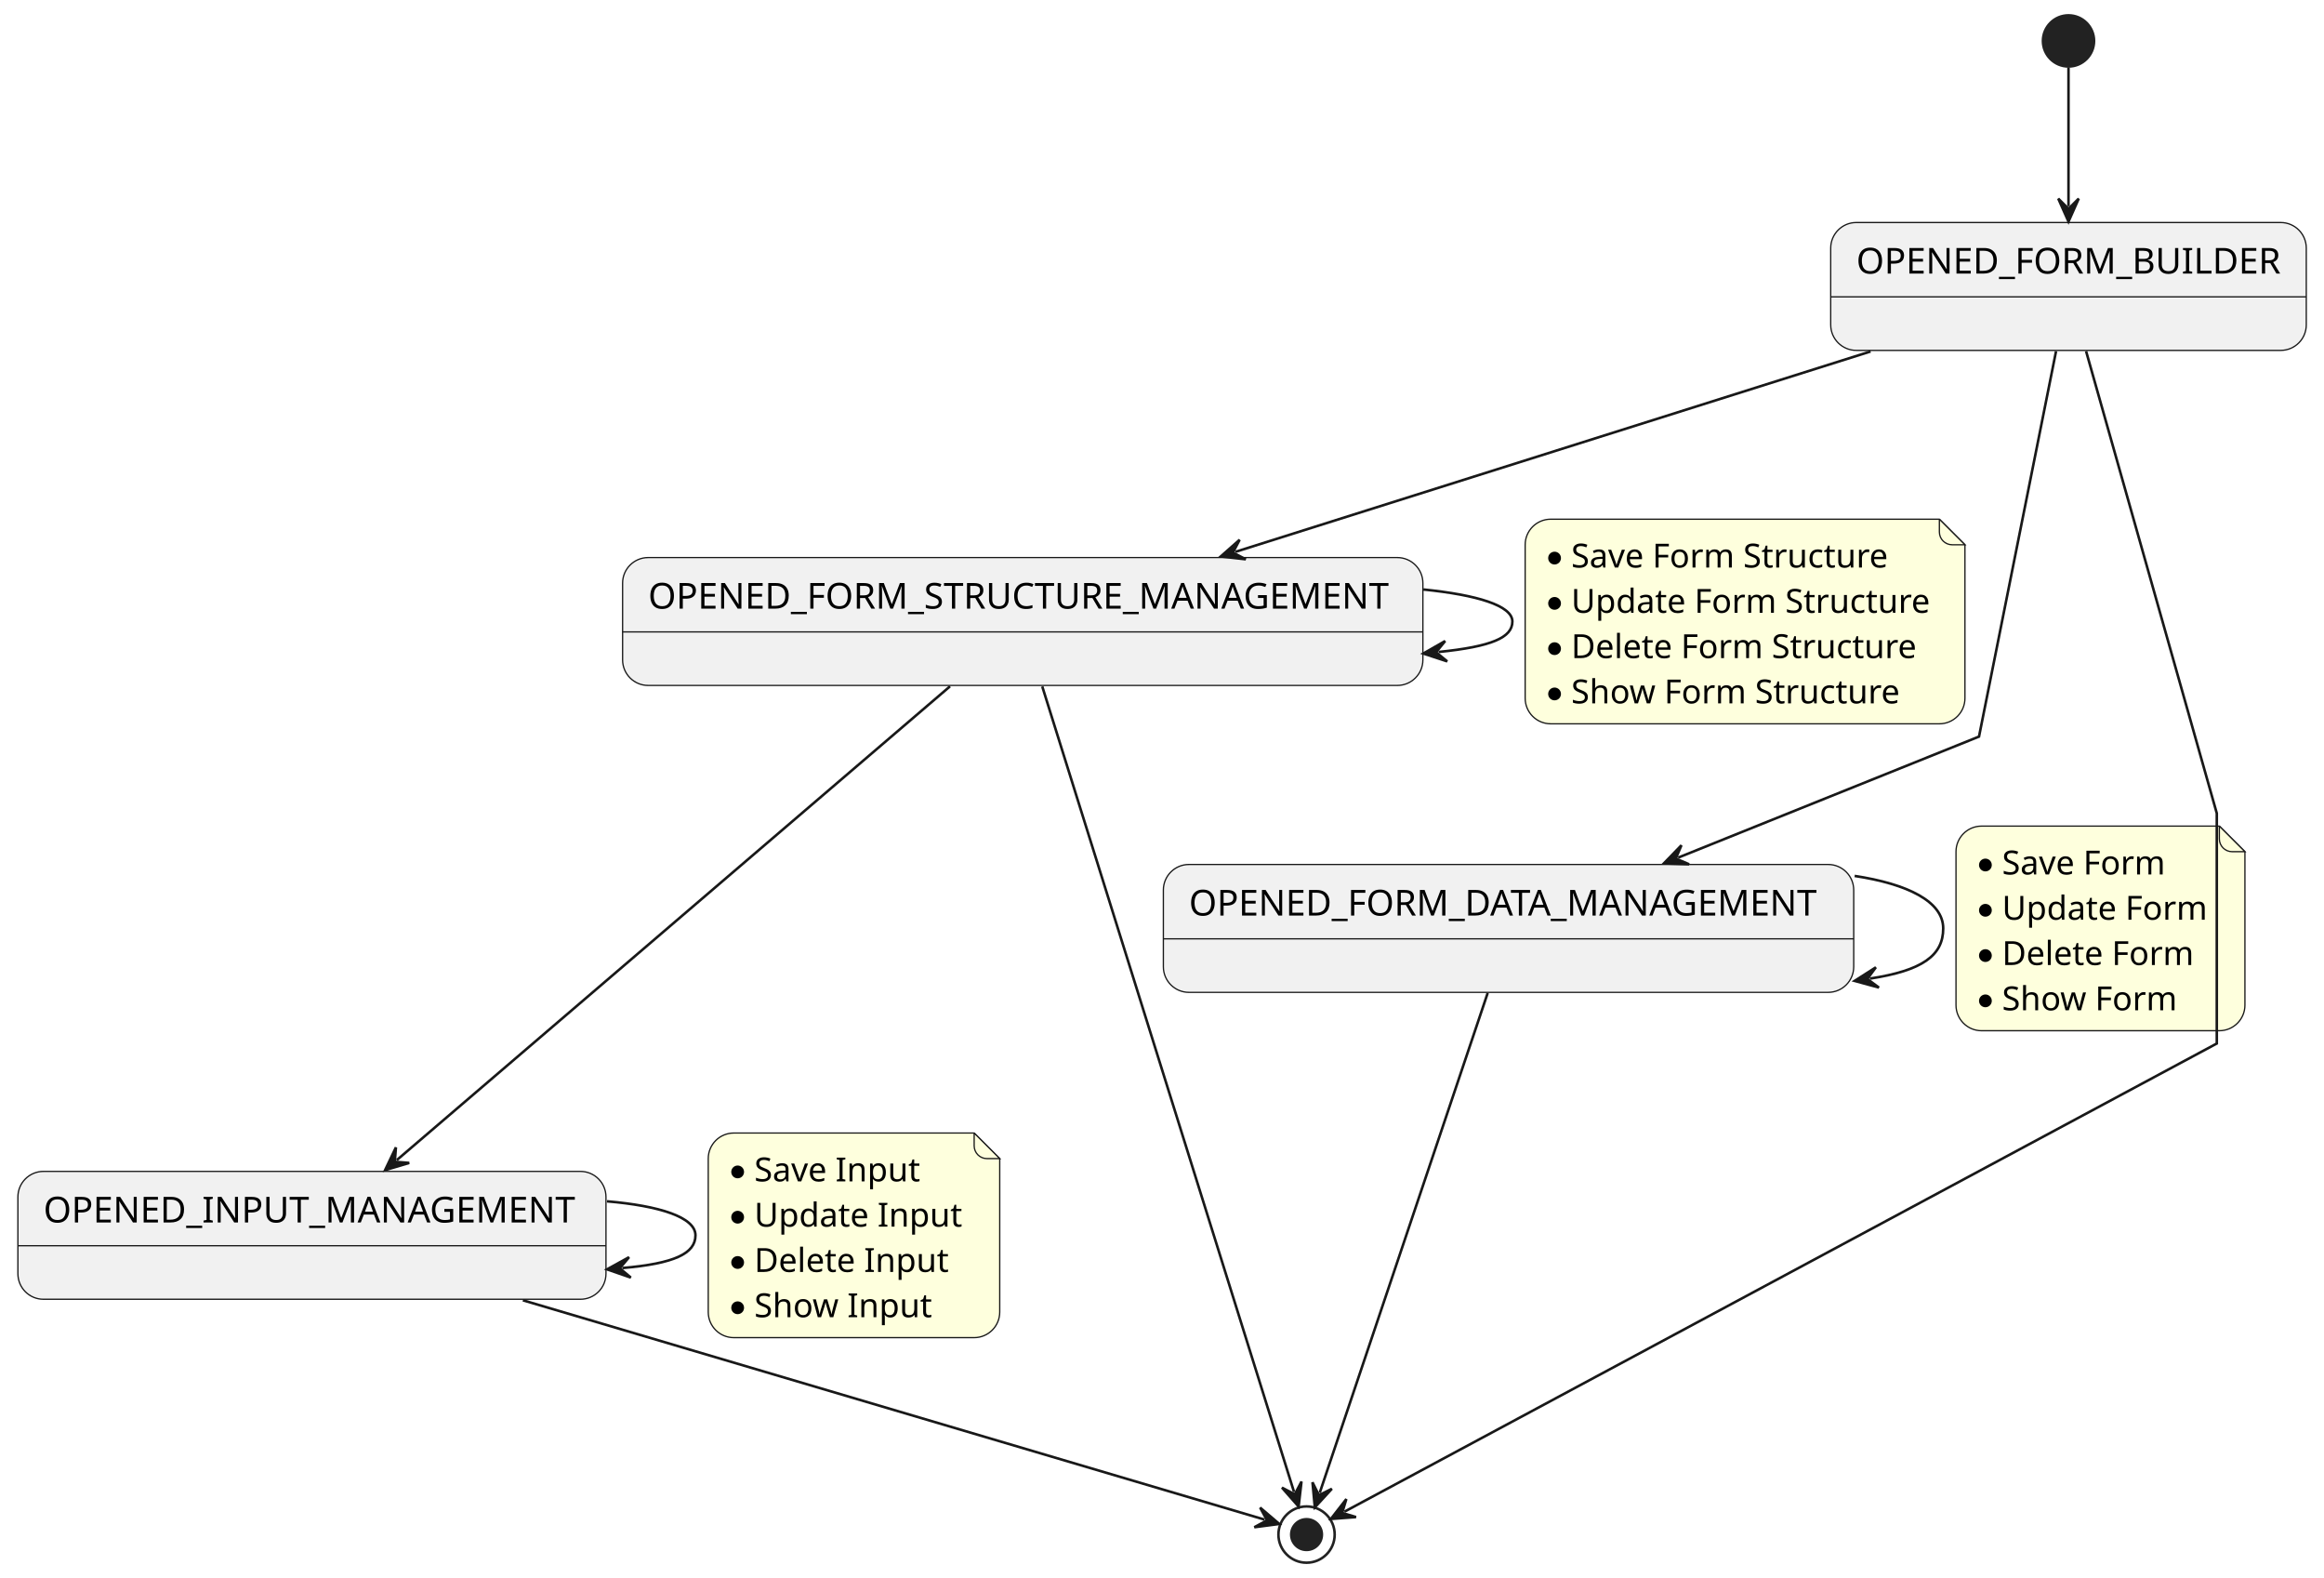
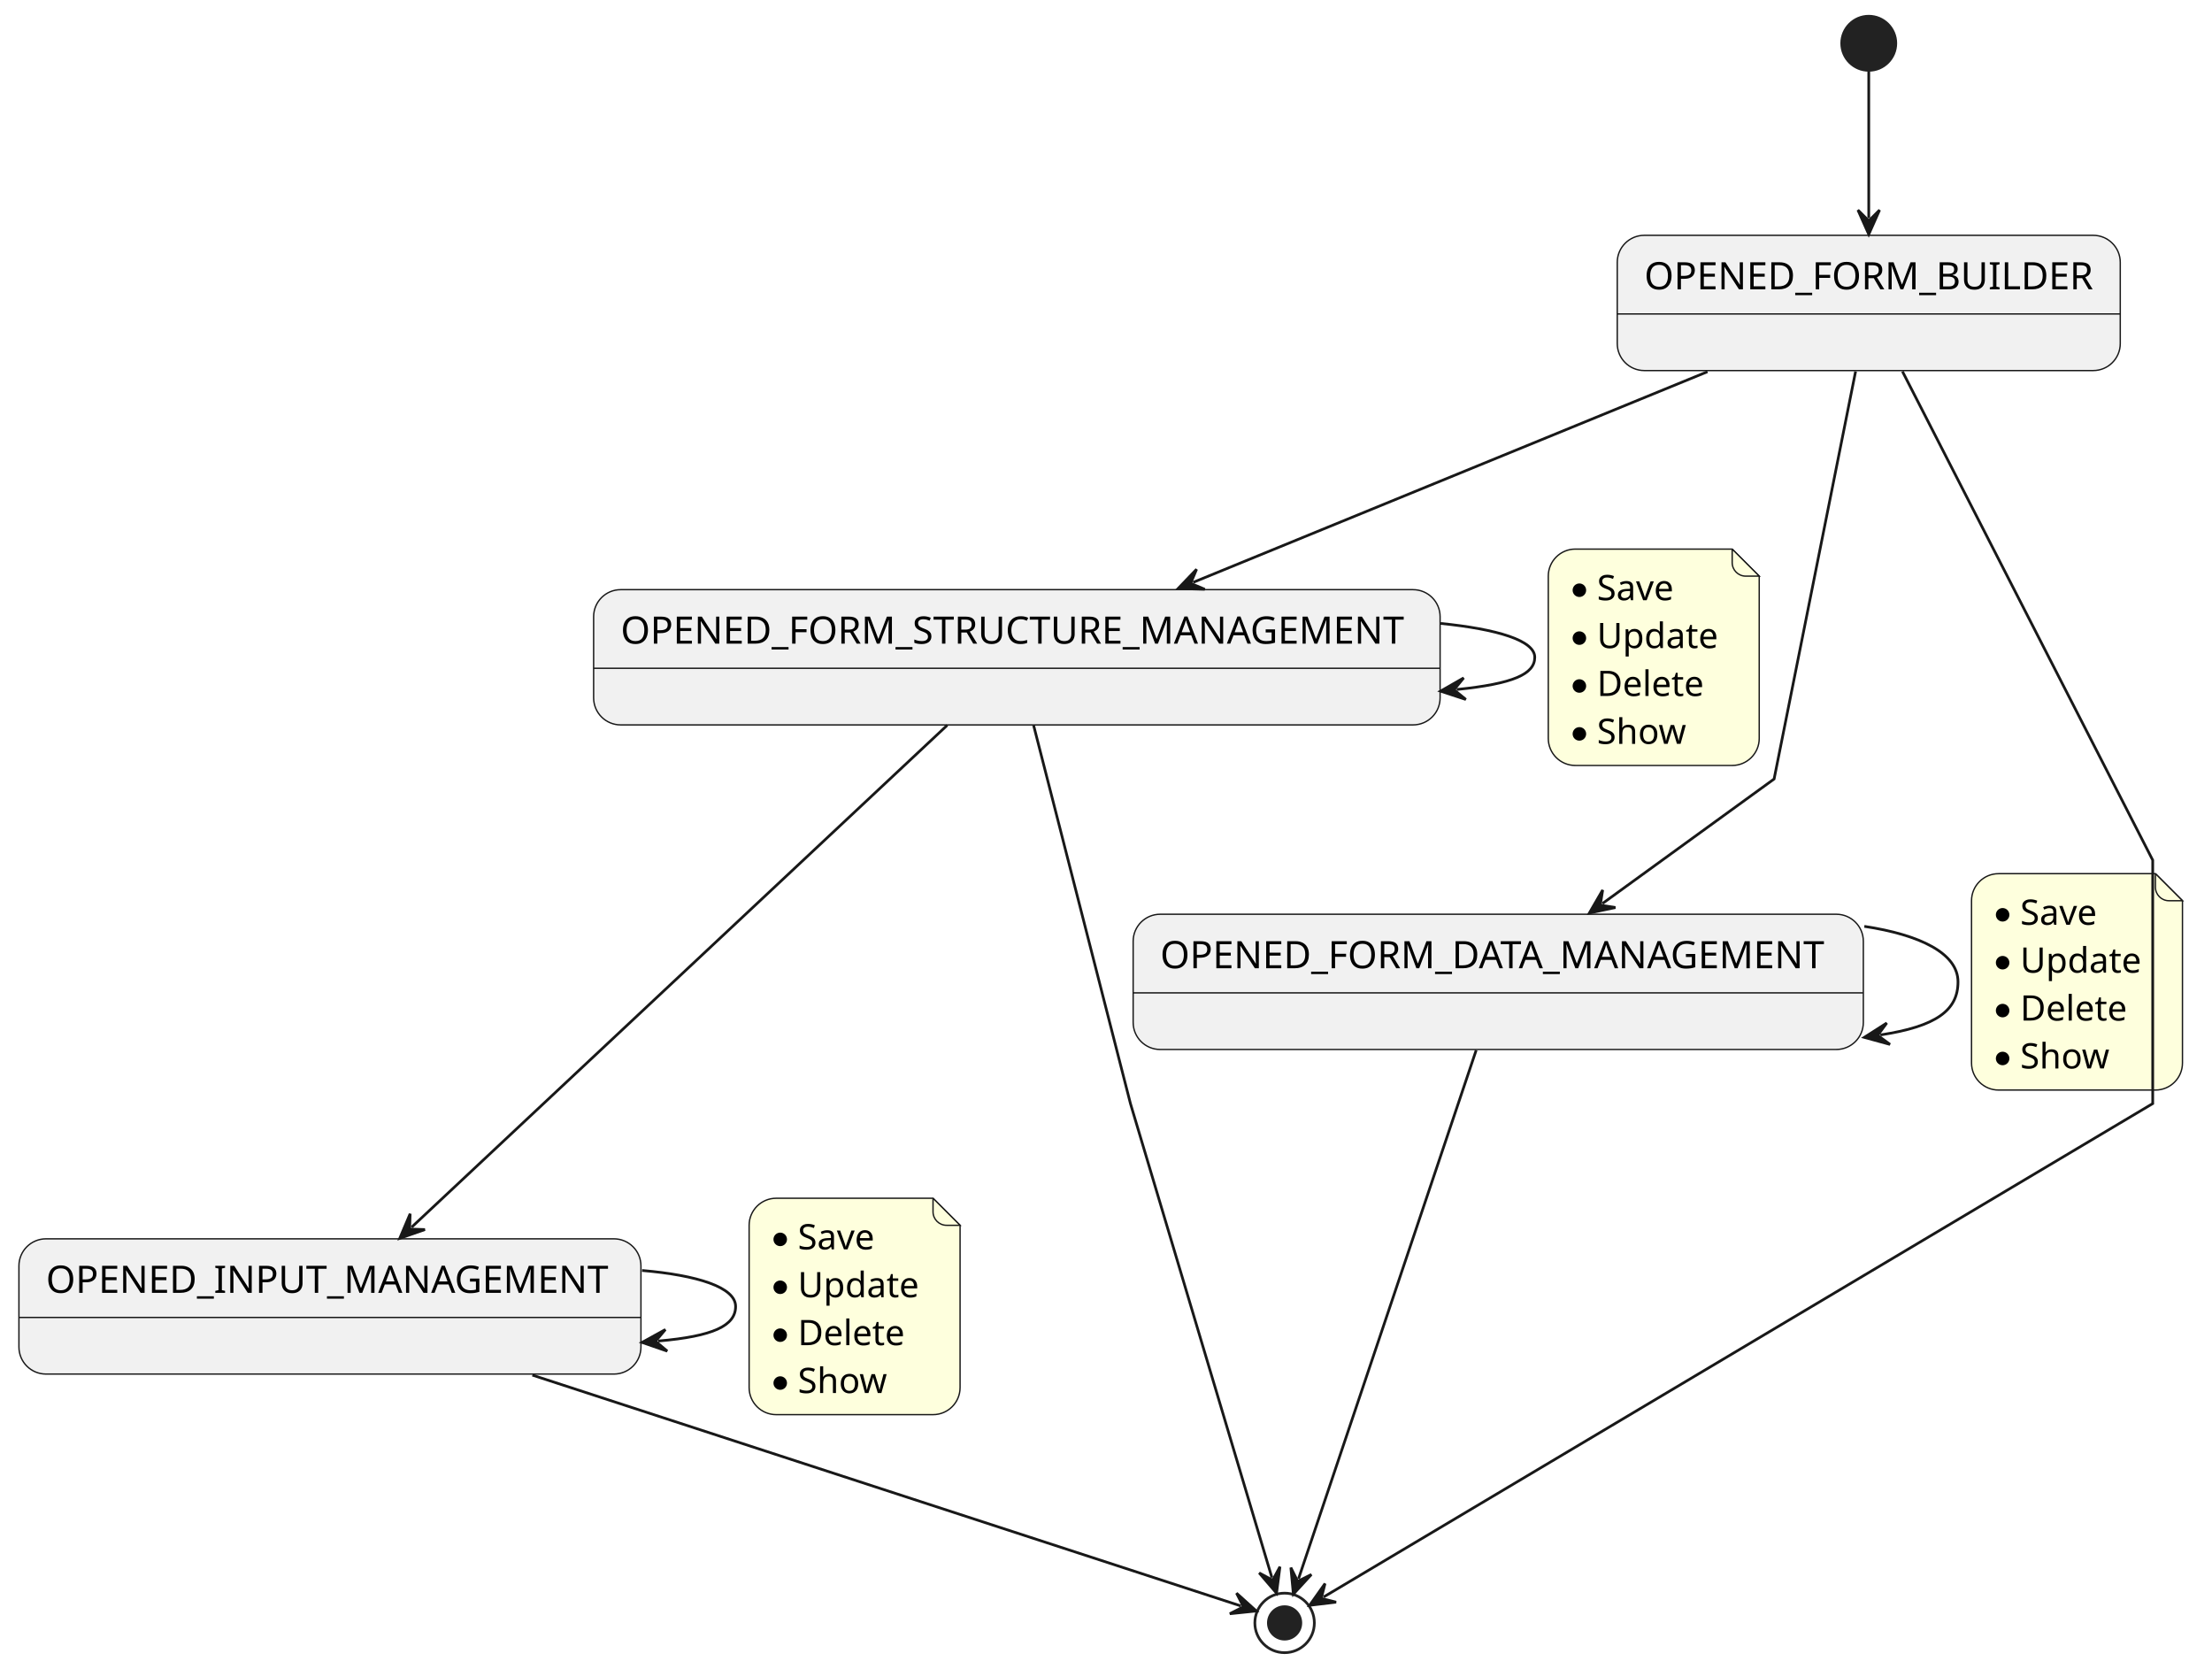
- <svg xmlns="http://www.w3.org/2000/svg" contentStyleType="text/css" height="3213.542px" preserveAspectRatio="none" style="width:4734px;height:3213px;background:#FFFFFF;" version="1.1" viewBox="0 0 4734 3213" width="4734.375px" zoomAndPan="magnify">
+ <svg xmlns="http://www.w3.org/2000/svg" contentStyleType="text/css" height="3213.542px" preserveAspectRatio="none" style="width:4260px;height:3213px;background:#FFFFFF;" version="1.1" viewBox="0 0 4260 3213" width="4260.417px" zoomAndPan="magnify">
  <defs />
  <g>
-     <ellipse cx="4213.542" cy="83.333" fill="#222222" rx="52.083" ry="52.083" style="stroke:#222222;stroke-width:5.208;" />
+     <ellipse cx="3598.958" cy="83.333" fill="#222222" rx="52.083" ry="52.083" style="stroke:#222222;stroke-width:5.208;" />
    <g id="OPENED_FORM_BUILDER">
-       <rect fill="#F1F1F1" height="260.417" rx="52.083" ry="52.083" style="stroke:#181818;stroke-width:2.604;" width="968.75" x="3729.167" y="453.125" />
-       <line style="stroke:#181818;stroke-width:2.604;" x1="3729.167" x2="4697.917" y1="604.52" y2="604.52" />
-       <text fill="#000000" font-family="sans-serif" font-size="72.917" lengthAdjust="spacing" textLength="864.583" x="3781.25" y="557.114">OPENED_FORM_BUILDER</text>
+       <rect fill="#F1F1F1" height="260.417" rx="52.083" ry="52.083" style="stroke:#181818;stroke-width:2.604;" width="968.75" x="3114.583" y="453.125" />
+       <line style="stroke:#181818;stroke-width:2.604;" x1="3114.583" x2="4083.333" y1="604.52" y2="604.52" />
+       <text fill="#000000" font-family="sans-serif" font-size="72.917" lengthAdjust="spacing" textLength="864.583" x="3166.667" y="557.114">OPENED_FORM_BUILDER</text>
    </g>
    <g id="OPENED_FORM_STRUCTURE_MANAGEMENT">
-       <rect fill="#F1F1F1" height="260.417" rx="52.083" ry="52.083" style="stroke:#181818;stroke-width:2.604;" width="1630.208" x="1268.229" y="1135.417" />
-       <line style="stroke:#181818;stroke-width:2.604;" x1="1268.229" x2="2898.438" y1="1286.812" y2="1286.812" />
-       <text fill="#000000" font-family="sans-serif" font-size="72.917" lengthAdjust="spacing" textLength="1526.042" x="1320.312" y="1239.406">OPENED_FORM_STRUCTURE_MANAGEMENT</text>
+       <rect fill="#F1F1F1" height="260.417" rx="52.083" ry="52.083" style="stroke:#181818;stroke-width:2.604;" width="1630.208" x="1143.229" y="1135.417" />
+       <line style="stroke:#181818;stroke-width:2.604;" x1="1143.229" x2="2773.438" y1="1286.812" y2="1286.812" />
+       <text fill="#000000" font-family="sans-serif" font-size="72.917" lengthAdjust="spacing" textLength="1526.042" x="1195.312" y="1239.406">OPENED_FORM_STRUCTURE_MANAGEMENT</text>
    </g>
    <g id="OPENED_FORM_DATA_MANAGEMENT">
-       <rect fill="#F1F1F1" height="260.417" rx="52.083" ry="52.083" style="stroke:#181818;stroke-width:2.604;" width="1406.25" x="2369.792" y="1760.417" />
-       <line style="stroke:#181818;stroke-width:2.604;" x1="2369.792" x2="3776.042" y1="1911.812" y2="1911.812" />
-       <text fill="#000000" font-family="sans-serif" font-size="72.917" lengthAdjust="spacing" textLength="1302.083" x="2421.875" y="1864.406">OPENED_FORM_DATA_MANAGEMENT</text>
+       <rect fill="#F1F1F1" height="260.417" rx="52.083" ry="52.083" style="stroke:#181818;stroke-width:2.604;" width="1406.25" x="2182.292" y="1760.417" />
+       <line style="stroke:#181818;stroke-width:2.604;" x1="2182.292" x2="3588.542" y1="1911.812" y2="1911.812" />
+       <text fill="#000000" font-family="sans-serif" font-size="72.917" lengthAdjust="spacing" textLength="1302.083" x="2234.375" y="1864.406">OPENED_FORM_DATA_MANAGEMENT</text>
    </g>
    <g id="OPENED_INPUT_MANAGEMENT">
      <rect fill="#F1F1F1" height="260.417" rx="52.083" ry="52.083" style="stroke:#181818;stroke-width:2.604;" width="1197.917" x="36.458" y="2385.417" />
      <line style="stroke:#181818;stroke-width:2.604;" x1="36.458" x2="1234.375" y1="2536.812" y2="2536.812" />
      <text fill="#000000" font-family="sans-serif" font-size="72.917" lengthAdjust="spacing" textLength="1093.75" x="88.542" y="2489.406">OPENED_INPUT_MANAGEMENT</text>
    </g>
-     <ellipse cx="2661.458" cy="3125" fill="none" rx="57.292" ry="57.292" style="stroke:#222222;stroke-width:5.208;" />
-     <ellipse cx="2661.458" cy="3125" fill="#222222" rx="31.25" ry="31.25" style="stroke:#222222;stroke-width:5.208;" />
+     <ellipse cx="2473.958" cy="3125" fill="none" rx="57.292" ry="57.292" style="stroke:#222222;stroke-width:5.208;" />
+     <ellipse cx="2473.958" cy="3125" fill="#222222" rx="31.25" ry="31.25" style="stroke:#222222;stroke-width:5.208;" />
    <g id="link_*start*_OPENED_FORM_BUILDER">
-       <path d="M4213.542,137.292 C4213.542,209.844 4213.542,317.448 4213.542,420.052 " fill="none" id="*start*-to-OPENED_FORM_BUILDER" style="stroke:#181818;stroke-width:5.208;" />
-       <polygon fill="#181818" points="4213.542,451.302,4234.375,404.427,4213.542,425.26,4192.708,404.427,4213.542,451.302" style="stroke:#181818;stroke-width:5.208;" />
+       <path d="M3598.958,137.292 C3598.958,209.844 3598.958,317.448 3598.958,420.052 " fill="none" id="*start*-to-OPENED_FORM_BUILDER" style="stroke:#181818;stroke-width:5.208;" />
+       <polygon fill="#181818" points="3598.958,451.302,3619.792,404.427,3598.958,425.26,3578.125,404.427,3598.958,451.302" style="stroke:#181818;stroke-width:5.208;" />
    </g>
    <g id="link_OPENED_FORM_BUILDER_OPENED_FORM_STRUCTURE_MANAGEMENT">
-       <path d="M3810.365,715.729 C3430.99,835.365 2895.897,1004.144 2516.47,1123.78 " fill="none" id="OPENED_FORM_BUILDER-to-OPENED_FORM_STRUCTURE_MANAGEMENT" style="stroke:#181818;stroke-width:5.208;" />
-       <polygon fill="#181818" points="2486.667,1133.177,2537.637,1138.95,2511.503,1125.346,2525.107,1099.212,2486.667,1133.177" style="stroke:#181818;stroke-width:5.208;" />
+       <path d="M3288.438,715.729 C2996.302,835.365 2590.118,1001.702 2297.879,1121.338 " fill="none" id="OPENED_FORM_BUILDER-to-OPENED_FORM_STRUCTURE_MANAGEMENT" style="stroke:#181818;stroke-width:5.208;" />
+       <polygon fill="#181818" points="2268.958,1133.177,2320.232,1134.698,2293.059,1123.311,2304.446,1096.138,2268.958,1133.177" style="stroke:#181818;stroke-width:5.208;" />
    </g>
    <g id="link_OPENED_FORM_BUILDER_OPENED_FORM_DATA_MANAGEMENT">
-       <path d="M4188.177,715.26 C4138.125,965.729 4031.25,1500 4031.25,1500 C4031.25,1500 3697.483,1634.226 3418.369,1746.466 " fill="none" id="OPENED_FORM_BUILDER-to-OPENED_FORM_DATA_MANAGEMENT" style="stroke:#181818;stroke-width:5.208;" />
-       <polygon fill="#181818" points="3389.375,1758.125,3440.638,1759.965,3413.536,1748.409,3425.093,1721.307,3389.375,1758.125" style="stroke:#181818;stroke-width:5.208;" />
+       <path d="M3573.594,715.26 C3523.542,965.729 3416.667,1500 3416.667,1500 C3416.667,1500 3240.869,1627.537 3086.13,1739.776 " fill="none" id="OPENED_FORM_BUILDER-to-OPENED_FORM_DATA_MANAGEMENT" style="stroke:#181818;stroke-width:5.208;" />
+       <polygon fill="#181818" points="3060.833,1758.125,3111.01,1747.466,3081.914,1742.835,3086.545,1713.738,3060.833,1758.125" style="stroke:#181818;stroke-width:5.208;" />
    </g>
    <g id="link_OPENED_INPUT_MANAGEMENT_OPENED_INPUT_MANAGEMENT">
      <path d="M1236.51,2446.354 C1342.656,2455.469 1416.667,2478.542 1416.667,2515.625 C1416.667,2552.656 1373.792,2573.108 1267.646,2582.222 " fill="none" id="OPENED_INPUT_MANAGEMENT-to-OPENED_INPUT_MANAGEMENT" style="stroke:#181818;stroke-width:5.208;" />
      <polygon fill="#181818" points="1236.51,2584.896,1284.996,2601.642,1262.457,2582.668,1281.431,2560.129,1236.51,2584.896" style="stroke:#181818;stroke-width:5.208;" />
-       <path d="M1442.708,2359.375 L1442.708,2671.875 A52.083,52.083 0 0 0 1494.792,2723.958 L1984.375,2723.958 A52.083,52.083 0 0 0 2036.458,2671.875 L2036.458,2359.375 L1984.375,2307.292 L1494.792,2307.292 A52.083,52.083 0 0 0 1442.708,2359.375 " fill="#FEFFDD" style="stroke:#181818;stroke-width:2.604;" />
-       <path d="M1984.375,2307.292 L1984.375,2333.333 A26.042,26.042 0 0 0 2010.417,2359.375 L2036.458,2359.375 L1984.375,2307.292 " fill="#FEFFDD" style="stroke:#181818;stroke-width:2.604;" />
+       <path d="M1442.708,2359.375 L1442.708,2671.875 A52.083,52.083 0 0 0 1494.792,2723.958 L1796.875,2723.958 A52.083,52.083 0 0 0 1848.958,2671.875 L1848.958,2359.375 L1796.875,2307.292 L1494.792,2307.292 A52.083,52.083 0 0 0 1442.708,2359.375 " fill="#FEFFDD" style="stroke:#181818;stroke-width:2.604;" />
+       <path d="M1796.875,2307.292 L1796.875,2333.333 A26.042,26.042 0 0 0 1822.917,2359.375 L1848.958,2359.375 L1796.875,2307.292 " fill="#FEFFDD" style="stroke:#181818;stroke-width:2.604;" />
      <ellipse cx="1502.604" cy="2386.49" fill="#000000" rx="13.021" ry="13.021" style="stroke:#000000;stroke-width:0.0;" />
-       <text fill="#000000" font-family="sans-serif" font-size="67.708" lengthAdjust="spacing" textLength="333.333" x="1536.458" y="2405.714">Save Input</text>
+       <text fill="#000000" font-family="sans-serif" font-size="67.708" lengthAdjust="spacing" textLength="145.833" x="1536.458" y="2405.714">Save</text>
      <ellipse cx="1502.604" cy="2478.709" fill="#000000" rx="13.021" ry="13.021" style="stroke:#000000;stroke-width:0.0;" />
-       <text fill="#000000" font-family="sans-serif" font-size="67.708" lengthAdjust="spacing" textLength="421.875" x="1536.458" y="2497.932">Update Input</text>
+       <text fill="#000000" font-family="sans-serif" font-size="67.708" lengthAdjust="spacing" textLength="234.375" x="1536.458" y="2497.932">Update</text>
      <ellipse cx="1502.604" cy="2570.927" fill="#000000" rx="13.021" ry="13.021" style="stroke:#000000;stroke-width:0.0;" />
-       <text fill="#000000" font-family="sans-serif" font-size="67.708" lengthAdjust="spacing" textLength="385.417" x="1536.458" y="2590.151">Delete Input</text>
+       <text fill="#000000" font-family="sans-serif" font-size="67.708" lengthAdjust="spacing" textLength="197.917" x="1536.458" y="2590.151">Delete</text>
      <ellipse cx="1502.604" cy="2663.146" fill="#000000" rx="13.021" ry="13.021" style="stroke:#000000;stroke-width:0.0;" />
-       <text fill="#000000" font-family="sans-serif" font-size="67.708" lengthAdjust="spacing" textLength="359.375" x="1536.458" y="2682.37">Show Input</text>
+       <text fill="#000000" font-family="sans-serif" font-size="67.708" lengthAdjust="spacing" textLength="171.875" x="1536.458" y="2682.37">Show</text>
    </g>
    <g id="link_OPENED_FORM_STRUCTURE_MANAGEMENT_OPENED_FORM_STRUCTURE_MANAGEMENT">
-       <path d="M2899.271,1200.417 C3008.281,1211.458 3080.729,1233.177 3080.729,1265.625 C3080.729,1298.073 3039.372,1316.642 2930.362,1327.684 " fill="none" id="OPENED_FORM_STRUCTURE_MANAGEMENT-to-OPENED_FORM_STRUCTURE_MANAGEMENT" style="stroke:#181818;stroke-width:5.208;" />
-       <polygon fill="#181818" points="2899.271,1330.833,2948.007,1346.837,2925.18,1328.209,2943.808,1305.382,2899.271,1330.833" style="stroke:#181818;stroke-width:5.208;" />
-       <path d="M3106.771,1109.375 L3106.771,1421.875 A52.083,52.083 0 0 0 3158.854,1473.958 L3950.521,1473.958 A52.083,52.083 0 0 0 4002.604,1421.875 L4002.604,1109.375 L3950.521,1057.292 L3158.854,1057.292 A52.083,52.083 0 0 0 3106.771,1109.375 " fill="#FEFFDD" style="stroke:#181818;stroke-width:2.604;" />
-       <path d="M3950.521,1057.292 L3950.521,1083.333 A26.042,26.042 0 0 0 3976.562,1109.375 L4002.604,1109.375 L3950.521,1057.292 " fill="#FEFFDD" style="stroke:#181818;stroke-width:2.604;" />
-       <ellipse cx="3166.667" cy="1136.49" fill="#000000" rx="13.021" ry="13.021" style="stroke:#000000;stroke-width:0.0;" />
-       <text fill="#000000" font-family="sans-serif" font-size="67.708" lengthAdjust="spacing" textLength="635.417" x="3200.521" y="1155.714">Save Form Structure</text>
-       <ellipse cx="3166.667" cy="1228.708" fill="#000000" rx="13.021" ry="13.021" style="stroke:#000000;stroke-width:0.0;" />
-       <text fill="#000000" font-family="sans-serif" font-size="67.708" lengthAdjust="spacing" textLength="723.958" x="3200.521" y="1247.932">Update Form Structure</text>
-       <ellipse cx="3166.667" cy="1320.927" fill="#000000" rx="13.021" ry="13.021" style="stroke:#000000;stroke-width:0.0;" />
-       <text fill="#000000" font-family="sans-serif" font-size="67.708" lengthAdjust="spacing" textLength="687.5" x="3200.521" y="1340.151">Delete Form Structure</text>
-       <ellipse cx="3166.667" cy="1413.146" fill="#000000" rx="13.021" ry="13.021" style="stroke:#000000;stroke-width:0.0;" />
-       <text fill="#000000" font-family="sans-serif" font-size="67.708" lengthAdjust="spacing" textLength="661.458" x="3200.521" y="1432.37">Show Form Structure</text>
+       <path d="M2774.271,1200.417 C2883.281,1211.458 2955.729,1233.177 2955.729,1265.625 C2955.729,1298.073 2914.372,1316.642 2805.362,1327.684 " fill="none" id="OPENED_FORM_STRUCTURE_MANAGEMENT-to-OPENED_FORM_STRUCTURE_MANAGEMENT" style="stroke:#181818;stroke-width:5.208;" />
+       <polygon fill="#181818" points="2774.271,1330.833,2823.007,1346.837,2800.18,1328.209,2818.808,1305.382,2774.271,1330.833" style="stroke:#181818;stroke-width:5.208;" />
+       <path d="M2981.771,1109.375 L2981.771,1421.875 A52.083,52.083 0 0 0 3033.854,1473.958 L3335.938,1473.958 A52.083,52.083 0 0 0 3388.021,1421.875 L3388.021,1109.375 L3335.938,1057.292 L3033.854,1057.292 A52.083,52.083 0 0 0 2981.771,1109.375 " fill="#FEFFDD" style="stroke:#181818;stroke-width:2.604;" />
+       <path d="M3335.938,1057.292 L3335.938,1083.333 A26.042,26.042 0 0 0 3361.979,1109.375 L3388.021,1109.375 L3335.938,1057.292 " fill="#FEFFDD" style="stroke:#181818;stroke-width:2.604;" />
+       <ellipse cx="3041.667" cy="1136.49" fill="#000000" rx="13.021" ry="13.021" style="stroke:#000000;stroke-width:0.0;" />
+       <text fill="#000000" font-family="sans-serif" font-size="67.708" lengthAdjust="spacing" textLength="145.833" x="3075.521" y="1155.714">Save</text>
+       <ellipse cx="3041.667" cy="1228.708" fill="#000000" rx="13.021" ry="13.021" style="stroke:#000000;stroke-width:0.0;" />
+       <text fill="#000000" font-family="sans-serif" font-size="67.708" lengthAdjust="spacing" textLength="234.375" x="3075.521" y="1247.932">Update</text>
+       <ellipse cx="3041.667" cy="1320.927" fill="#000000" rx="13.021" ry="13.021" style="stroke:#000000;stroke-width:0.0;" />
+       <text fill="#000000" font-family="sans-serif" font-size="67.708" lengthAdjust="spacing" textLength="197.917" x="3075.521" y="1340.151">Delete</text>
+       <ellipse cx="3041.667" cy="1413.146" fill="#000000" rx="13.021" ry="13.021" style="stroke:#000000;stroke-width:0.0;" />
+       <text fill="#000000" font-family="sans-serif" font-size="67.708" lengthAdjust="spacing" textLength="171.875" x="3075.521" y="1432.37">Show</text>
    </g>
    <g id="link_OPENED_FORM_STRUCTURE_MANAGEMENT_OPENED_INPUT_MANAGEMENT">
-       <path d="M1935.208,1397.656 C1657.708,1635.208 1086.344,2124.366 808.167,2362.491 " fill="none" id="OPENED_FORM_STRUCTURE_MANAGEMENT-to-OPENED_INPUT_MANAGEMENT" style="stroke:#181818;stroke-width:5.208;" />
-       <polygon fill="#181818" points="784.427,2382.812,833.585,2368.156,804.21,2365.878,806.489,2336.503,784.427,2382.812" style="stroke:#181818;stroke-width:5.208;" />
+       <path d="M1824.219,1396.51 C1570.625,1634.115 1046.554,2125.195 792.699,2363.06 " fill="none" id="OPENED_FORM_STRUCTURE_MANAGEMENT-to-OPENED_INPUT_MANAGEMENT" style="stroke:#181818;stroke-width:5.208;" />
+       <polygon fill="#181818" points="769.896,2384.427,818.346,2367.579,788.899,2366.621,789.856,2337.174,769.896,2384.427" style="stroke:#181818;stroke-width:5.208;" />
    </g>
    <g id="link_OPENED_FORM_DATA_MANAGEMENT_OPENED_FORM_DATA_MANAGEMENT">
-       <path d="M3777.917,1783.75 C3885.365,1800.052 3958.333,1835.677 3958.333,1890.625 C3958.333,1945.573 3916.261,1976.51 3808.813,1992.812 " fill="none" id="OPENED_FORM_DATA_MANAGEMENT-to-OPENED_FORM_DATA_MANAGEMENT" style="stroke:#181818;stroke-width:5.208;" />
-       <polygon fill="#181818" points="3777.917,1997.5,3827.386,2011.066,3803.664,1993.594,3821.136,1969.871,3777.917,1997.5" style="stroke:#181818;stroke-width:5.208;" />
-       <path d="M3984.375,1734.375 L3984.375,2046.875 A52.083,52.083 0 0 0 4036.458,2098.958 L4520.833,2098.958 A52.083,52.083 0 0 0 4572.917,2046.875 L4572.917,1734.375 L4520.833,1682.292 L4036.458,1682.292 A52.083,52.083 0 0 0 3984.375,1734.375 " fill="#FEFFDD" style="stroke:#181818;stroke-width:2.604;" />
-       <path d="M4520.833,1682.292 L4520.833,1708.333 A26.042,26.042 0 0 0 4546.875,1734.375 L4572.917,1734.375 L4520.833,1682.292 " fill="#FEFFDD" style="stroke:#181818;stroke-width:2.604;" />
-       <ellipse cx="4044.271" cy="1761.49" fill="#000000" rx="13.021" ry="13.021" style="stroke:#000000;stroke-width:0.0;" />
-       <text fill="#000000" font-family="sans-serif" font-size="67.708" lengthAdjust="spacing" textLength="328.125" x="4078.125" y="1780.714">Save Form</text>
-       <ellipse cx="4044.271" cy="1853.708" fill="#000000" rx="13.021" ry="13.021" style="stroke:#000000;stroke-width:0.0;" />
-       <text fill="#000000" font-family="sans-serif" font-size="67.708" lengthAdjust="spacing" textLength="416.667" x="4078.125" y="1872.932">Update Form</text>
-       <ellipse cx="4044.271" cy="1945.927" fill="#000000" rx="13.021" ry="13.021" style="stroke:#000000;stroke-width:0.0;" />
-       <text fill="#000000" font-family="sans-serif" font-size="67.708" lengthAdjust="spacing" textLength="380.208" x="4078.125" y="1965.151">Delete Form</text>
-       <ellipse cx="4044.271" cy="2038.146" fill="#000000" rx="13.021" ry="13.021" style="stroke:#000000;stroke-width:0.0;" />
-       <text fill="#000000" font-family="sans-serif" font-size="67.708" lengthAdjust="spacing" textLength="354.167" x="4078.125" y="2057.37">Show Form</text>
+       <path d="M3590.417,1783.75 C3697.865,1800.052 3770.833,1835.677 3770.833,1890.625 C3770.833,1945.573 3728.761,1976.51 3621.313,1992.812 " fill="none" id="OPENED_FORM_DATA_MANAGEMENT-to-OPENED_FORM_DATA_MANAGEMENT" style="stroke:#181818;stroke-width:5.208;" />
+       <polygon fill="#181818" points="3590.417,1997.5,3639.886,2011.066,3616.164,1993.594,3633.636,1969.871,3590.417,1997.5" style="stroke:#181818;stroke-width:5.208;" />
+       <path d="M3796.875,1734.375 L3796.875,2046.875 A52.083,52.083 0 0 0 3848.958,2098.958 L4151.042,2098.958 A52.083,52.083 0 0 0 4203.125,2046.875 L4203.125,1734.375 L4151.042,1682.292 L3848.958,1682.292 A52.083,52.083 0 0 0 3796.875,1734.375 " fill="#FEFFDD" style="stroke:#181818;stroke-width:2.604;" />
+       <path d="M4151.042,1682.292 L4151.042,1708.333 A26.042,26.042 0 0 0 4177.083,1734.375 L4203.125,1734.375 L4151.042,1682.292 " fill="#FEFFDD" style="stroke:#181818;stroke-width:2.604;" />
+       <ellipse cx="3856.771" cy="1761.49" fill="#000000" rx="13.021" ry="13.021" style="stroke:#000000;stroke-width:0.0;" />
+       <text fill="#000000" font-family="sans-serif" font-size="67.708" lengthAdjust="spacing" textLength="145.833" x="3890.625" y="1780.714">Save</text>
+       <ellipse cx="3856.771" cy="1853.708" fill="#000000" rx="13.021" ry="13.021" style="stroke:#000000;stroke-width:0.0;" />
+       <text fill="#000000" font-family="sans-serif" font-size="67.708" lengthAdjust="spacing" textLength="234.375" x="3890.625" y="1872.932">Update</text>
+       <ellipse cx="3856.771" cy="1945.927" fill="#000000" rx="13.021" ry="13.021" style="stroke:#000000;stroke-width:0.0;" />
+       <text fill="#000000" font-family="sans-serif" font-size="67.708" lengthAdjust="spacing" textLength="197.917" x="3890.625" y="1965.151">Delete</text>
+       <ellipse cx="3856.771" cy="2038.146" fill="#000000" rx="13.021" ry="13.021" style="stroke:#000000;stroke-width:0.0;" />
+       <text fill="#000000" font-family="sans-serif" font-size="67.708" lengthAdjust="spacing" textLength="171.875" x="3890.625" y="2057.37">Show</text>
    </g>
    <g id="link_OPENED_INPUT_MANAGEMENT_*end*">
-       <path d="M1065.104,2647.865 C1576.198,2798.958 2357.844,3030.048 2575.969,3094.527 " fill="none" id="OPENED_INPUT_MANAGEMENT-to-*end*" style="stroke:#181818;stroke-width:5.208;" />
-       <polygon fill="#181818" points="2605.938,3103.385,2566.891,3070.119,2580.964,3096.003,2555.08,3110.076,2605.938,3103.385" style="stroke:#181818;stroke-width:5.208;" />
+       <path d="M1025.312,2647.865 C1485.938,2797.917 2185.859,3025.948 2389.765,3092.354 " fill="none" id="OPENED_INPUT_MANAGEMENT-to-*end*" style="stroke:#181818;stroke-width:5.208;" />
+       <polygon fill="#181818" points="2419.479,3102.031,2381.36,3067.706,2394.718,3093.967,2368.457,3107.325,2419.479,3102.031" style="stroke:#181818;stroke-width:5.208;" />
    </g>
    <g id="link_OPENED_FORM_STRUCTURE_MANAGEMENT_*end*">
-       <path d="M2123.073,1397.917 C2238.125,1765.885 2558.903,2791.789 2635.934,3038.143 " fill="none" id="OPENED_FORM_STRUCTURE_MANAGEMENT-to-*end*" style="stroke:#181818;stroke-width:5.208;" />
-       <polygon fill="#181818" points="2645.26,3067.969,2651.155,3017.012,2637.489,3043.114,2611.387,3029.447,2645.26,3067.969" style="stroke:#181818;stroke-width:5.208;" />
+       <path d="M1990.625,1396.875 C2051.458,1634.479 2177.083,2125 2177.083,2125 C2177.083,2125 2388.406,2833.076 2449.5,3037.764 " fill="none" id="OPENED_FORM_STRUCTURE_MANAGEMENT-to-*end*" style="stroke:#181818;stroke-width:5.208;" />
+       <polygon fill="#181818" points="2458.438,3067.708,2464.994,3016.833,2450.989,3042.755,2425.068,3028.75,2458.438,3067.708" style="stroke:#181818;stroke-width:5.208;" />
    </g>
    <g id="link_OPENED_FORM_DATA_MANAGEMENT_*end*">
-       <path d="M3030.417,2022.188 C2941.302,2287.292 2748.137,2861.994 2688.293,3039.963 " fill="none" id="OPENED_FORM_DATA_MANAGEMENT-to-*end*" style="stroke:#181818;stroke-width:5.208;" />
-       <polygon fill="#181818" points="2678.333,3069.583,2713.02,3031.793,2686.633,3044.9,2673.527,3018.513,2678.333,3069.583" style="stroke:#181818;stroke-width:5.208;" />
+       <path d="M2842.917,2022.188 C2753.802,2287.292 2560.637,2861.994 2500.793,3039.963 " fill="none" id="OPENED_FORM_DATA_MANAGEMENT-to-*end*" style="stroke:#181818;stroke-width:5.208;" />
+       <polygon fill="#181818" points="2490.833,3069.583,2525.52,3031.793,2499.133,3044.9,2486.027,3018.513,2490.833,3069.583" style="stroke:#181818;stroke-width:5.208;" />
    </g>
    <g id="link_OPENED_FORM_BUILDER_*end*">
-       <path d="M4249.375,715.208 C4329.375,998.021 4515.625,1656.25 4515.625,1656.25 C4515.625,1656.25 4515.625,2125 4515.625,2125 C4515.625,2125 3033.476,2920.229 2738.58,3078.406 " fill="none" id="OPENED_FORM_BUILDER-to-*end*" style="stroke:#181818;stroke-width:5.208;" />
-       <polygon fill="#181818" points="2711.042,3093.177,2762.197,3089.379,2733.99,3080.868,2742.502,3052.661,2711.042,3093.177" style="stroke:#181818;stroke-width:5.208;" />
+       <path d="M3663.854,715.208 C3808.698,998.021 4145.833,1656.25 4145.833,1656.25 C4145.833,1656.25 4145.833,2125 4145.833,2125 C4145.833,2125 2823.157,2911.988 2549.042,3075.113 " fill="none" id="OPENED_FORM_BUILDER-to-*end*" style="stroke:#181818;stroke-width:5.208;" />
+       <polygon fill="#181818" points="2522.188,3091.094,2573.123,3085.025,2544.566,3077.776,2551.815,3049.219,2522.188,3091.094" style="stroke:#181818;stroke-width:5.208;" />
    </g>
  </g>
</svg>
